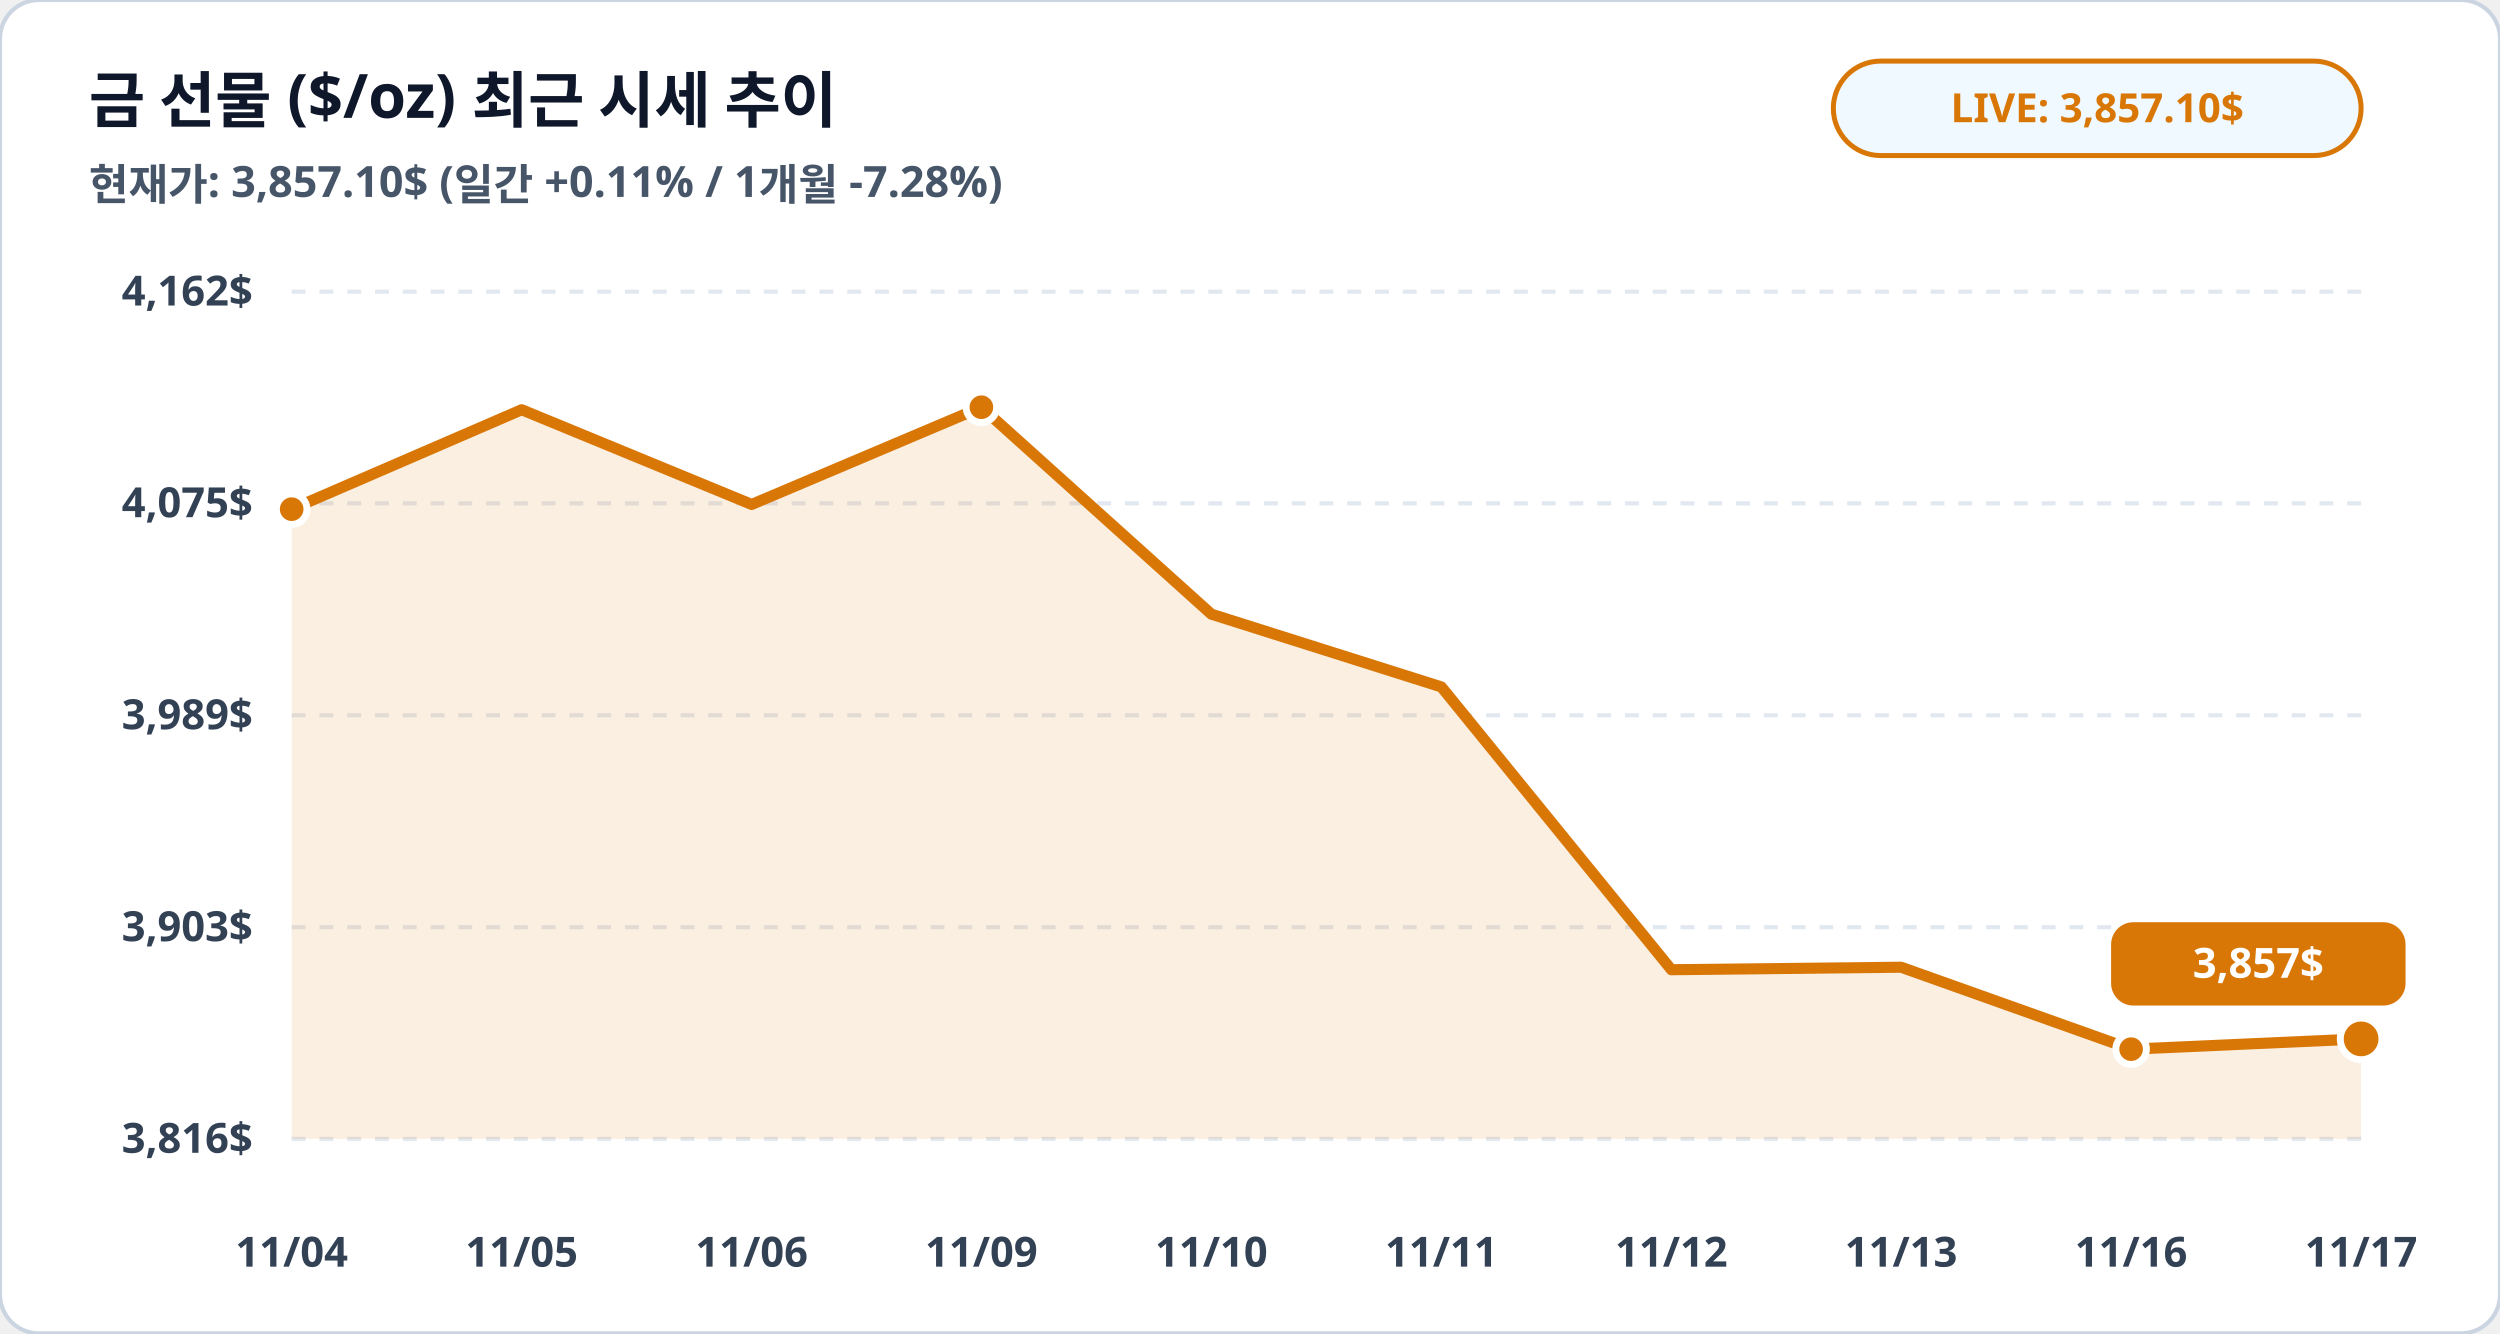
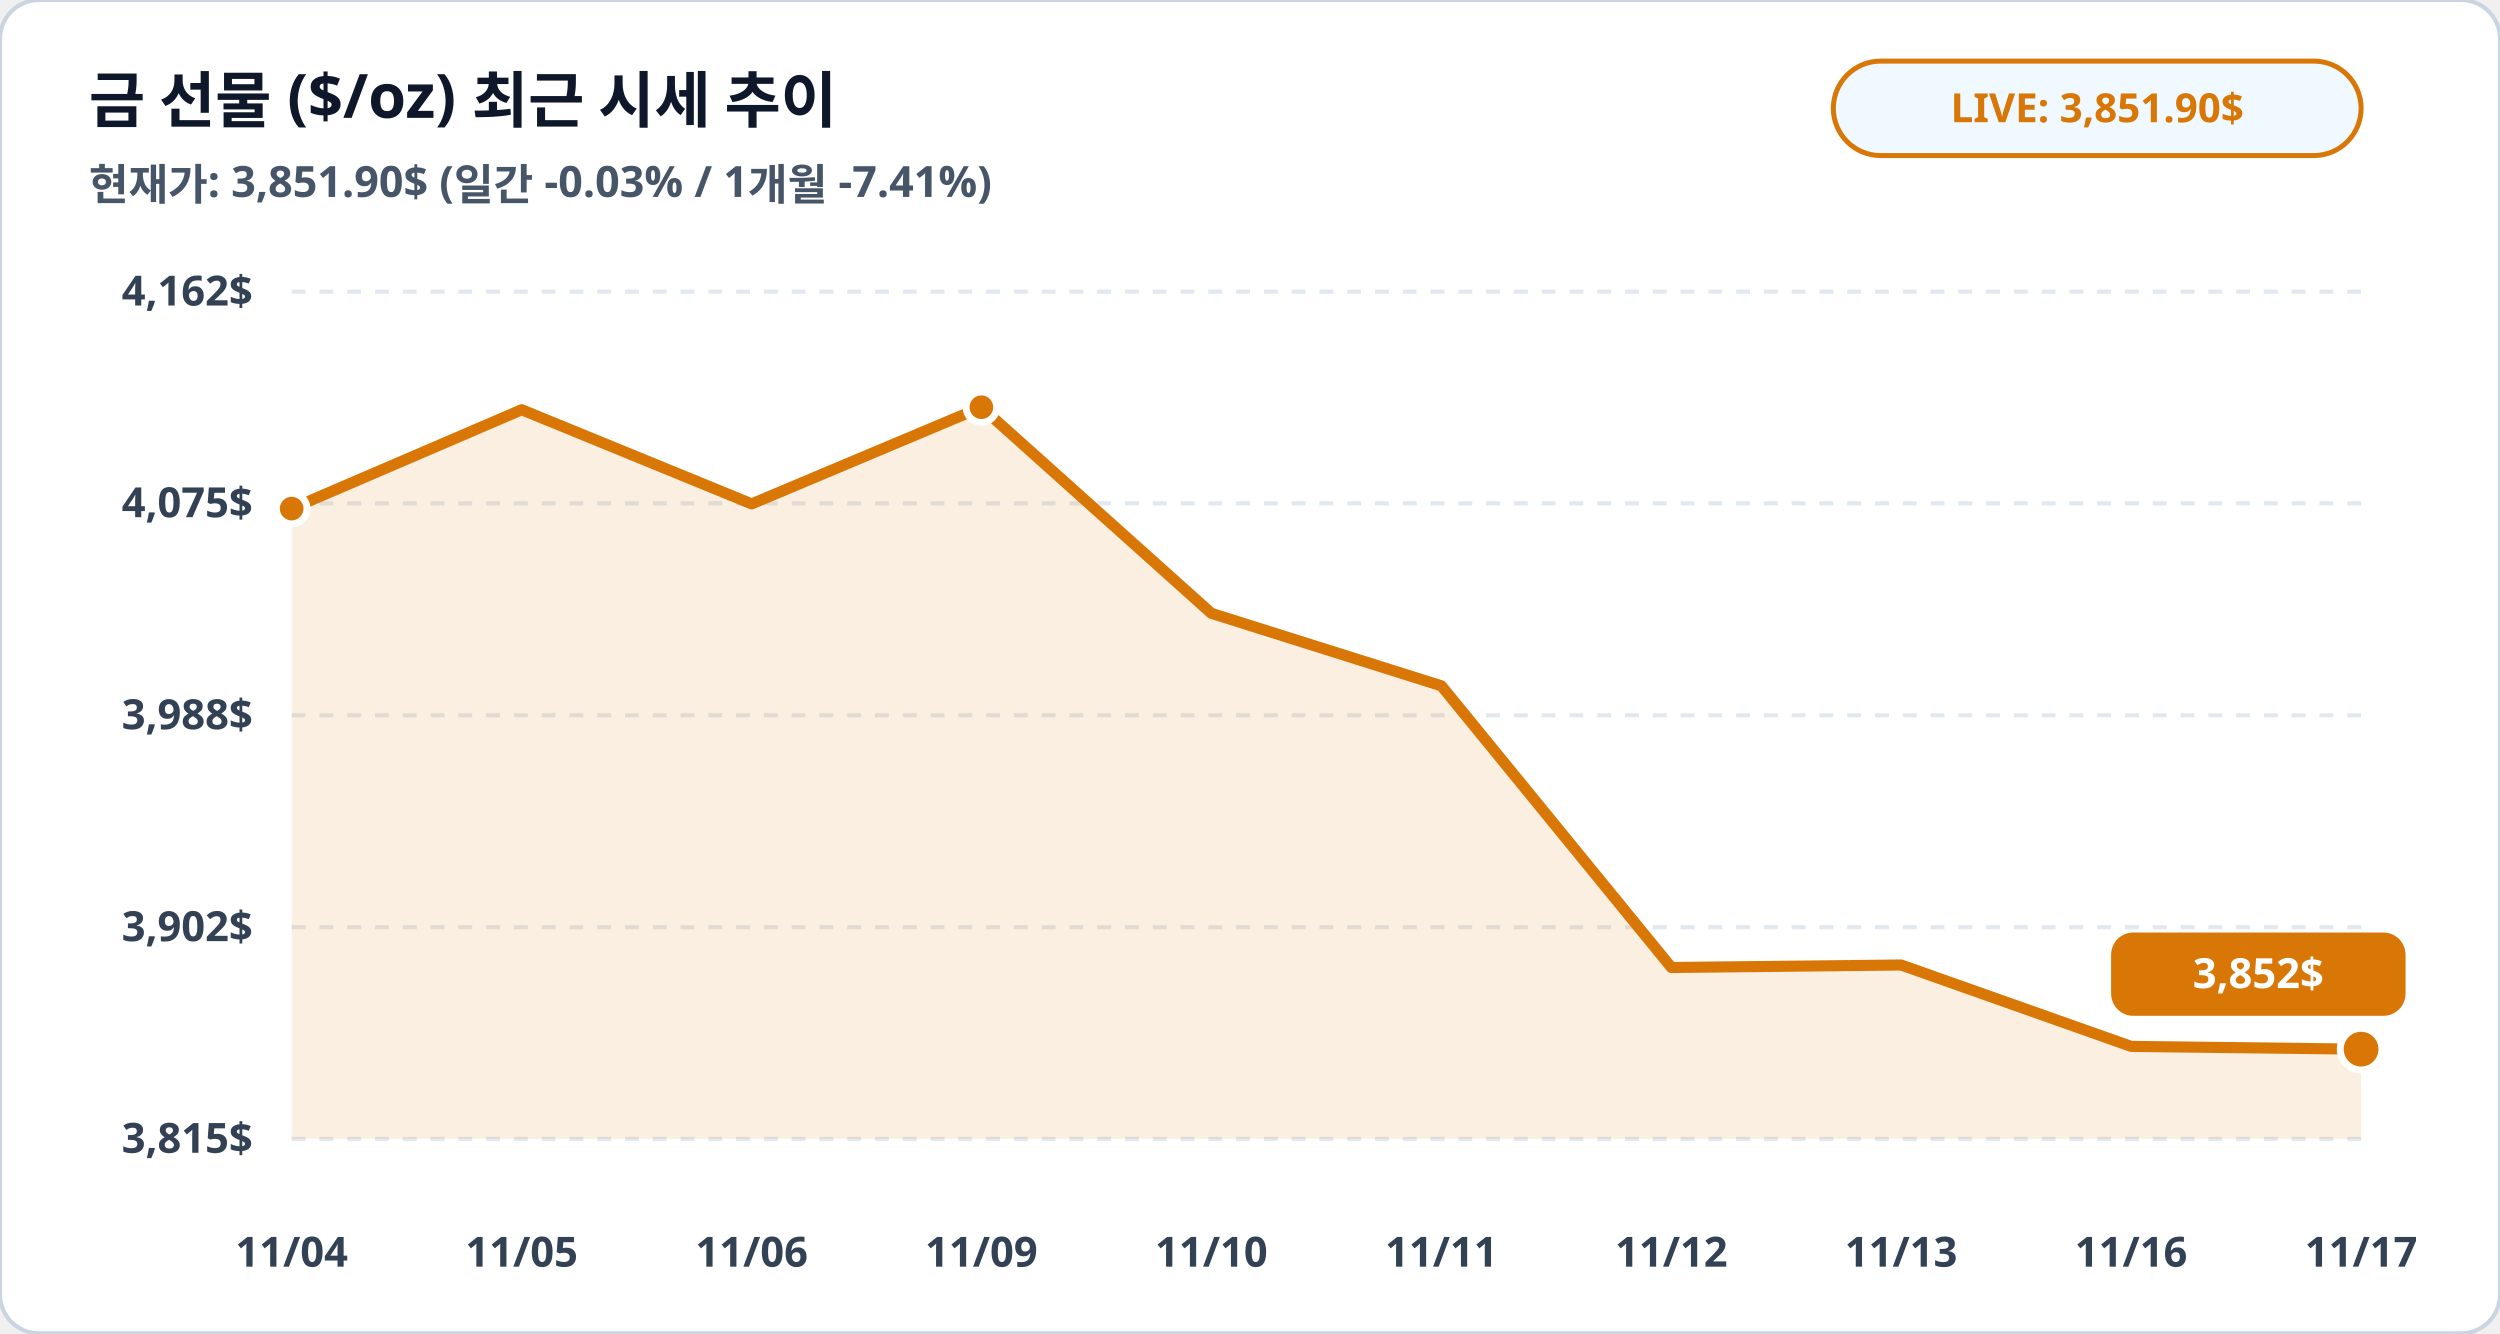
<svg xmlns="http://www.w3.org/2000/svg" viewBox="0 0 900 480" width="100%" height="100%">
  <rect width="900" height="480" rx="14" fill="#ffffff" stroke="#cbd5e1" stroke-width="1.5" />
  <text x="32" y="44" fill="#0f172a" font-family="Pretendard, sans-serif" font-size="22" font-weight="900">금 선물 ($/oz) 최근 시세 추이</text>
-   <text x="32" y="72" fill="#475569" font-family="Pretendard, sans-serif" font-size="15.5" font-weight="600">현재가: 3,857.10$ (일간 +0.11% / 1개월 -7.28%)</text>
+   <text x="32" y="72" fill="#475569" font-family="Pretendard, sans-serif" font-size="15.5" font-weight="600">현재가: 3,851.90$ (일간 -0.03% / 1개월 -7.41%)</text>
  <rect x="660" y="22" width="190" height="34" rx="17" fill="#f0f9ff" stroke="#d97706" stroke-width="1.8" />
-   <text x="755" y="44" fill="#d97706" font-family="Pretendard, sans-serif" font-size="14.5" font-weight="800" text-anchor="middle">LIVE: 3,857.10$</text>
+   <text x="755" y="44" fill="#d97706" font-family="Pretendard, sans-serif" font-size="14.5" font-weight="800" text-anchor="middle">LIVE: 3,851.90$</text>
  <line x1="105" y1="105.0" x2="850" y2="105.0" stroke="#e2e8f0" stroke-width="1.5" stroke-dasharray="5,5" />
  <text x="91" y="110.0" fill="#334155" font-family="Pretendard, sans-serif" font-size="15" font-weight="700" text-anchor="end">4,162$</text>
  <line x1="105" y1="181.2" x2="850" y2="181.2" stroke="#e2e8f0" stroke-width="1.5" stroke-dasharray="5,5" />
  <text x="91" y="186.2" fill="#334155" font-family="Pretendard, sans-serif" font-size="15" font-weight="700" text-anchor="end">4,075$</text>
  <line x1="105" y1="257.5" x2="850" y2="257.5" stroke="#e2e8f0" stroke-width="1.5" stroke-dasharray="5,5" />
-   <text x="91" y="262.5" fill="#334155" font-family="Pretendard, sans-serif" font-size="15" font-weight="700" text-anchor="end">3,989$</text>
+   <text x="91" y="262.5" fill="#334155" font-family="Pretendard, sans-serif" font-size="15" font-weight="700" text-anchor="end">3,988$</text>
  <line x1="105" y1="333.8" x2="850" y2="333.8" stroke="#e2e8f0" stroke-width="1.5" stroke-dasharray="5,5" />
-   <text x="91" y="338.8" fill="#334155" font-family="Pretendard, sans-serif" font-size="15" font-weight="700" text-anchor="end">3,903$</text>
+   <text x="91" y="338.8" fill="#334155" font-family="Pretendard, sans-serif" font-size="15" font-weight="700" text-anchor="end">3,902$</text>
  <line x1="105" y1="410.0" x2="850" y2="410.0" stroke="#e2e8f0" stroke-width="1.5" stroke-dasharray="5,5" />
-   <text x="91" y="415.0" fill="#334155" font-family="Pretendard, sans-serif" font-size="15" font-weight="700" text-anchor="end">3,816$</text>
-   <polygon points="105.0,410.0 105.0,183.3 187.8,147.5 270.6,181.6 353.3,146.6 436.1,221.1 518.9,247.3 601.7,349.1 684.4,348.2 767.2,377.7 850.0,374.0 850.0,410.0" fill="#d97706" fill-opacity="0.12" />
-   <polyline fill="none" stroke="#d97706" stroke-width="4" stroke-linecap="round" stroke-linejoin="round" points="105.0,183.3 187.8,147.5 270.6,181.6 353.3,146.6 436.1,221.1 518.9,247.3 601.7,349.1 684.4,348.2 767.2,377.7 850.0,374.0" />
-   <circle cx="105.0" cy="183.3" r="5.5" fill="#d97706" stroke="#ffffff" stroke-width="2.5" />
+   <text x="91" y="415.0" fill="#334155" font-family="Pretendard, sans-serif" font-size="15" font-weight="700" text-anchor="end">3,815$</text>
+   <polygon points="105.0,410.0 105.0,183.1 187.8,147.5 270.6,181.4 353.3,146.6 436.1,220.8 518.9,246.9 601.7,348.3 684.4,347.4 767.2,376.7 850.0,377.7 850.0,410.0" fill="#d97706" fill-opacity="0.12" />
+   <polyline fill="none" stroke="#d97706" stroke-width="4" stroke-linecap="round" stroke-linejoin="round" points="105.0,183.1 187.8,147.5 270.6,181.4 353.3,146.6 436.1,220.8 518.9,246.9 601.7,348.3 684.4,347.4 767.2,376.7 850.0,377.7" />
+   <circle cx="105.0" cy="183.1" r="5.5" fill="#d97706" stroke="#ffffff" stroke-width="2.5" />
  <circle cx="353.3" cy="146.6" r="5.5" fill="#d97706" stroke="#ffffff" stroke-width="2.5" />
-   <circle cx="767.2" cy="377.7" r="5.5" fill="#d97706" stroke="#ffffff" stroke-width="2.5" />
-   <circle cx="850.0" cy="374.0" r="7.5" fill="#d97706" stroke="#ffffff" stroke-width="2.5" />
-   <rect x="760.0" y="332.0" width="106" height="30" rx="8" fill="#d97706" />
-   <text x="813.0" y="352.0" fill="#ffffff" font-family="Pretendard, sans-serif" font-size="15" font-weight="800" text-anchor="middle">3,857$</text>
+   <circle cx="850.0" cy="377.7" r="7.5" fill="#d97706" stroke="#ffffff" stroke-width="2.5" />
+   <rect x="760.0" y="335.7" width="106" height="30" rx="8" fill="#d97706" />
+   <text x="813.0" y="355.7" fill="#ffffff" font-family="Pretendard, sans-serif" font-size="15" font-weight="800" text-anchor="middle">3,852$</text>
  <text x="105.0" y="456" fill="#334155" font-family="Pretendard, sans-serif" font-size="15" font-weight="700" text-anchor="middle">11/04</text>
  <text x="187.8" y="456" fill="#334155" font-family="Pretendard, sans-serif" font-size="15" font-weight="700" text-anchor="middle">11/05</text>
  <text x="270.6" y="456" fill="#334155" font-family="Pretendard, sans-serif" font-size="15" font-weight="700" text-anchor="middle">11/06</text>
  <text x="353.3" y="456" fill="#334155" font-family="Pretendard, sans-serif" font-size="15" font-weight="700" text-anchor="middle">11/09</text>
  <text x="436.1" y="456" fill="#334155" font-family="Pretendard, sans-serif" font-size="15" font-weight="700" text-anchor="middle">11/10</text>
  <text x="518.9" y="456" fill="#334155" font-family="Pretendard, sans-serif" font-size="15" font-weight="700" text-anchor="middle">11/11</text>
  <text x="601.7" y="456" fill="#334155" font-family="Pretendard, sans-serif" font-size="15" font-weight="700" text-anchor="middle">11/12</text>
  <text x="684.4" y="456" fill="#334155" font-family="Pretendard, sans-serif" font-size="15" font-weight="700" text-anchor="middle">11/13</text>
  <text x="767.2" y="456" fill="#334155" font-family="Pretendard, sans-serif" font-size="15" font-weight="700" text-anchor="middle">11/16</text>
  <text x="850.0" y="456" fill="#334155" font-family="Pretendard, sans-serif" font-size="15" font-weight="700" text-anchor="middle">11/17</text>
</svg>
